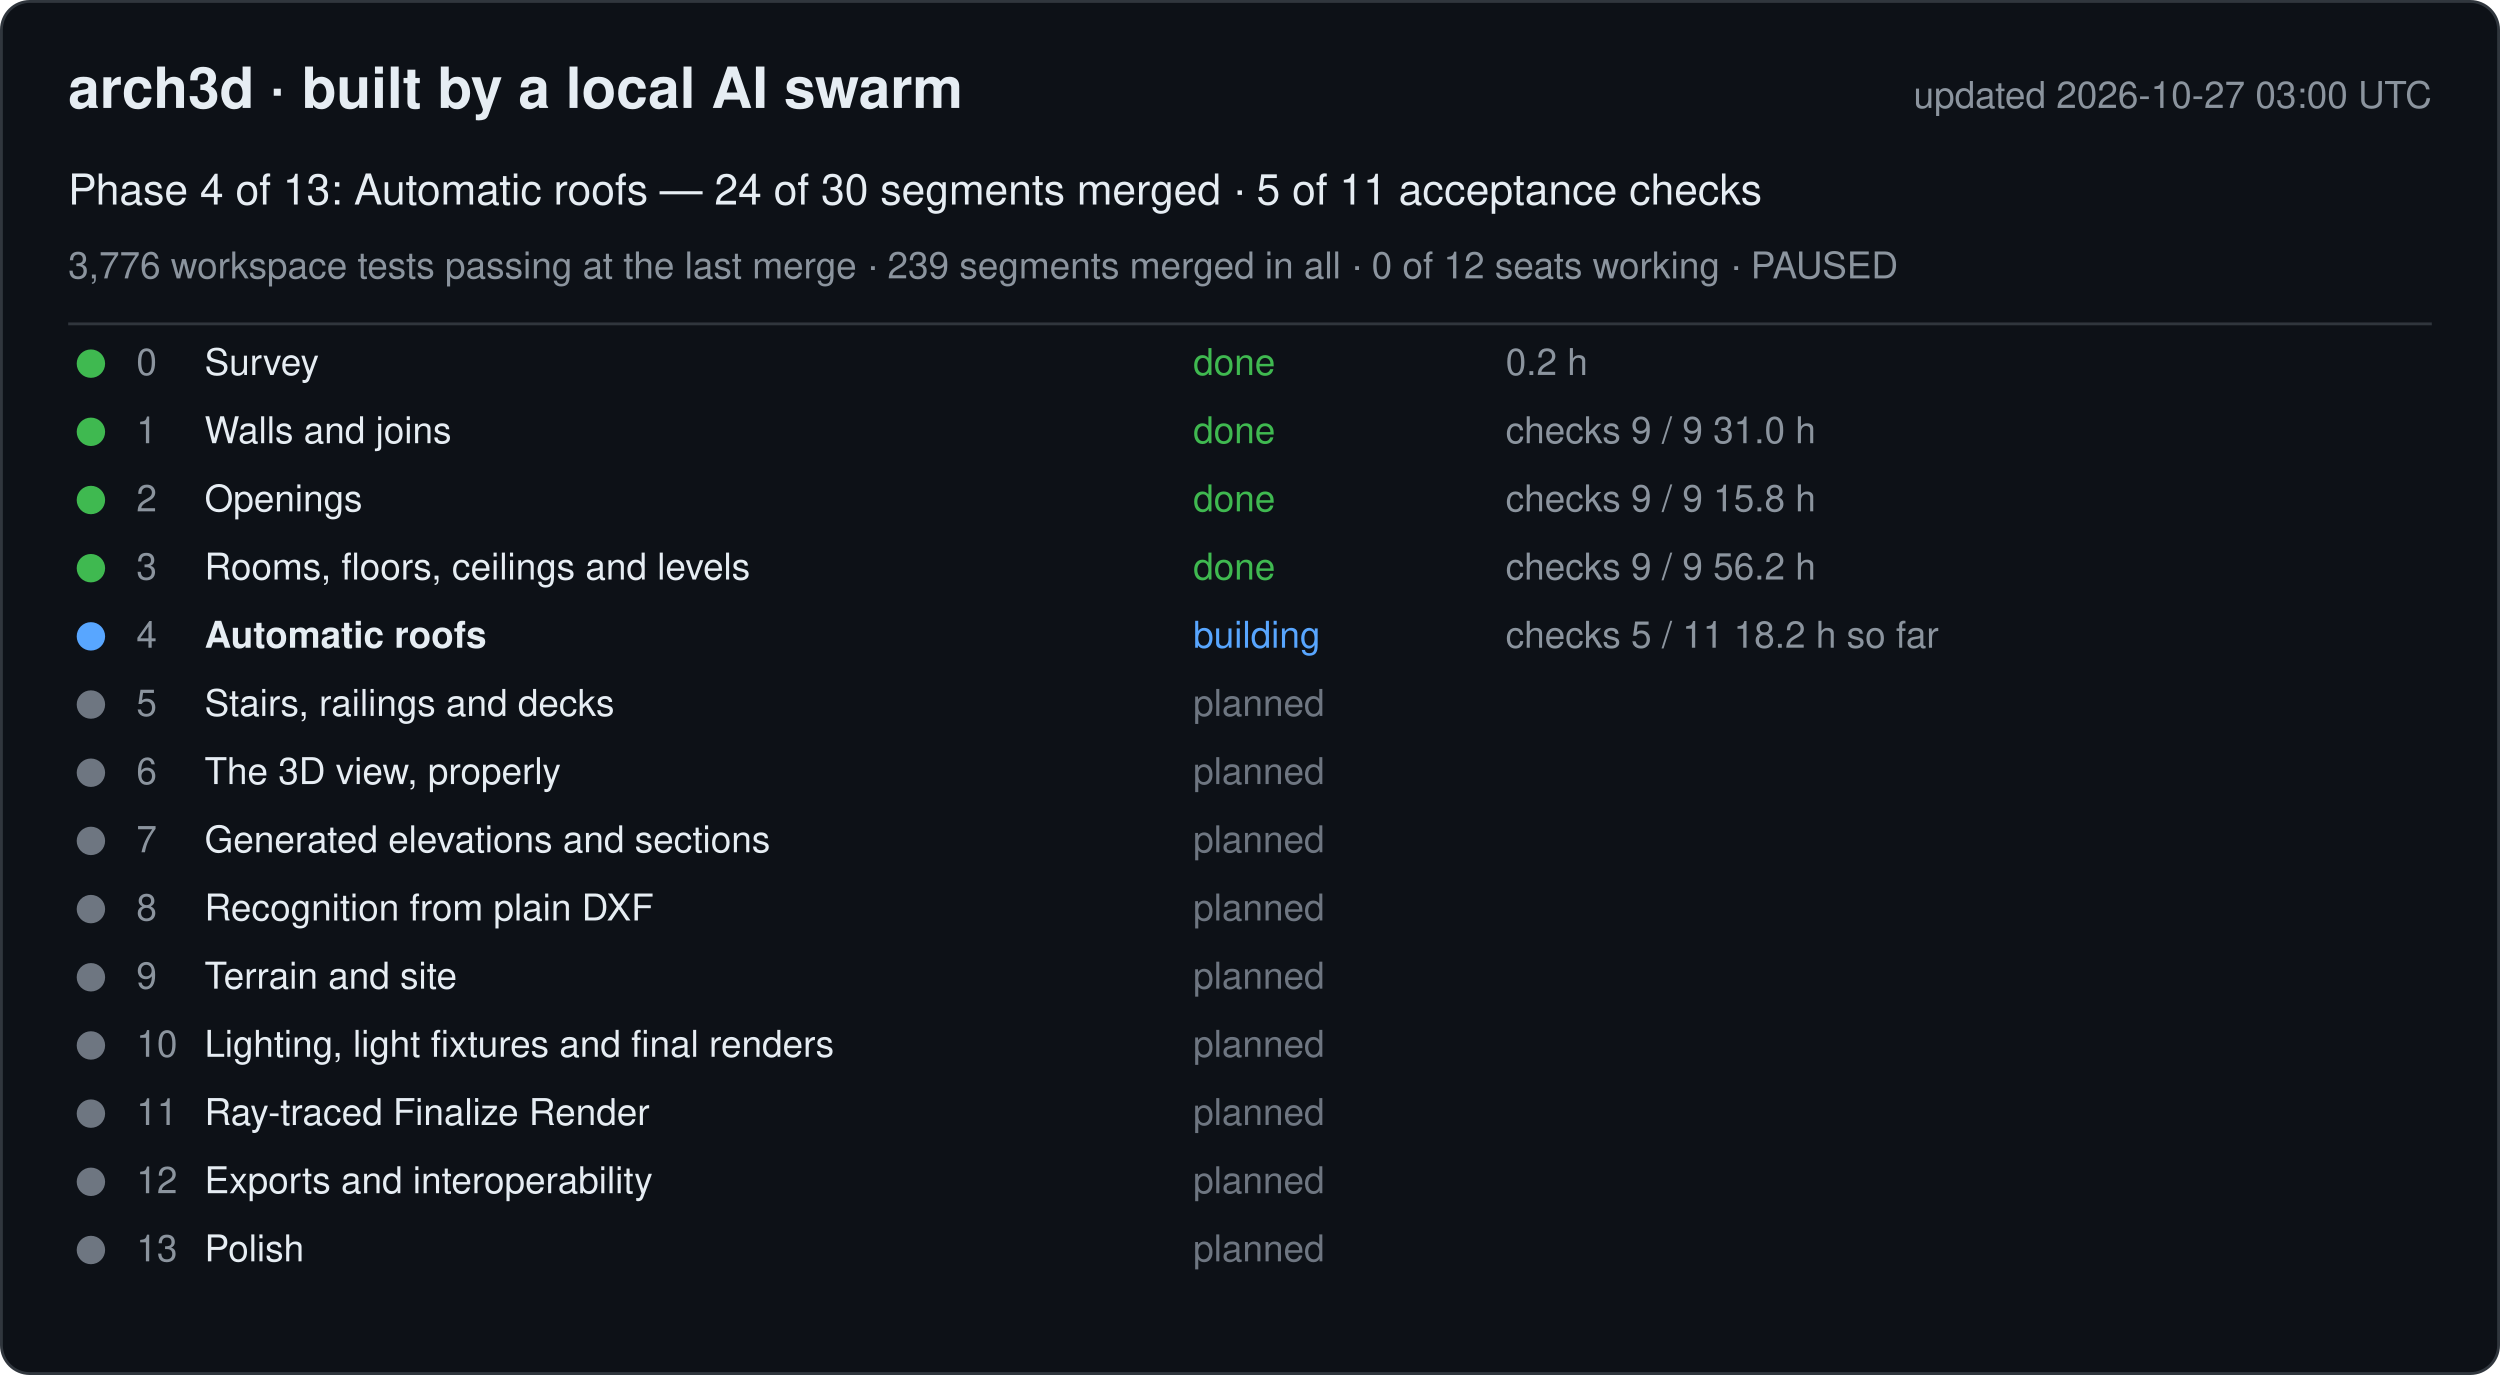
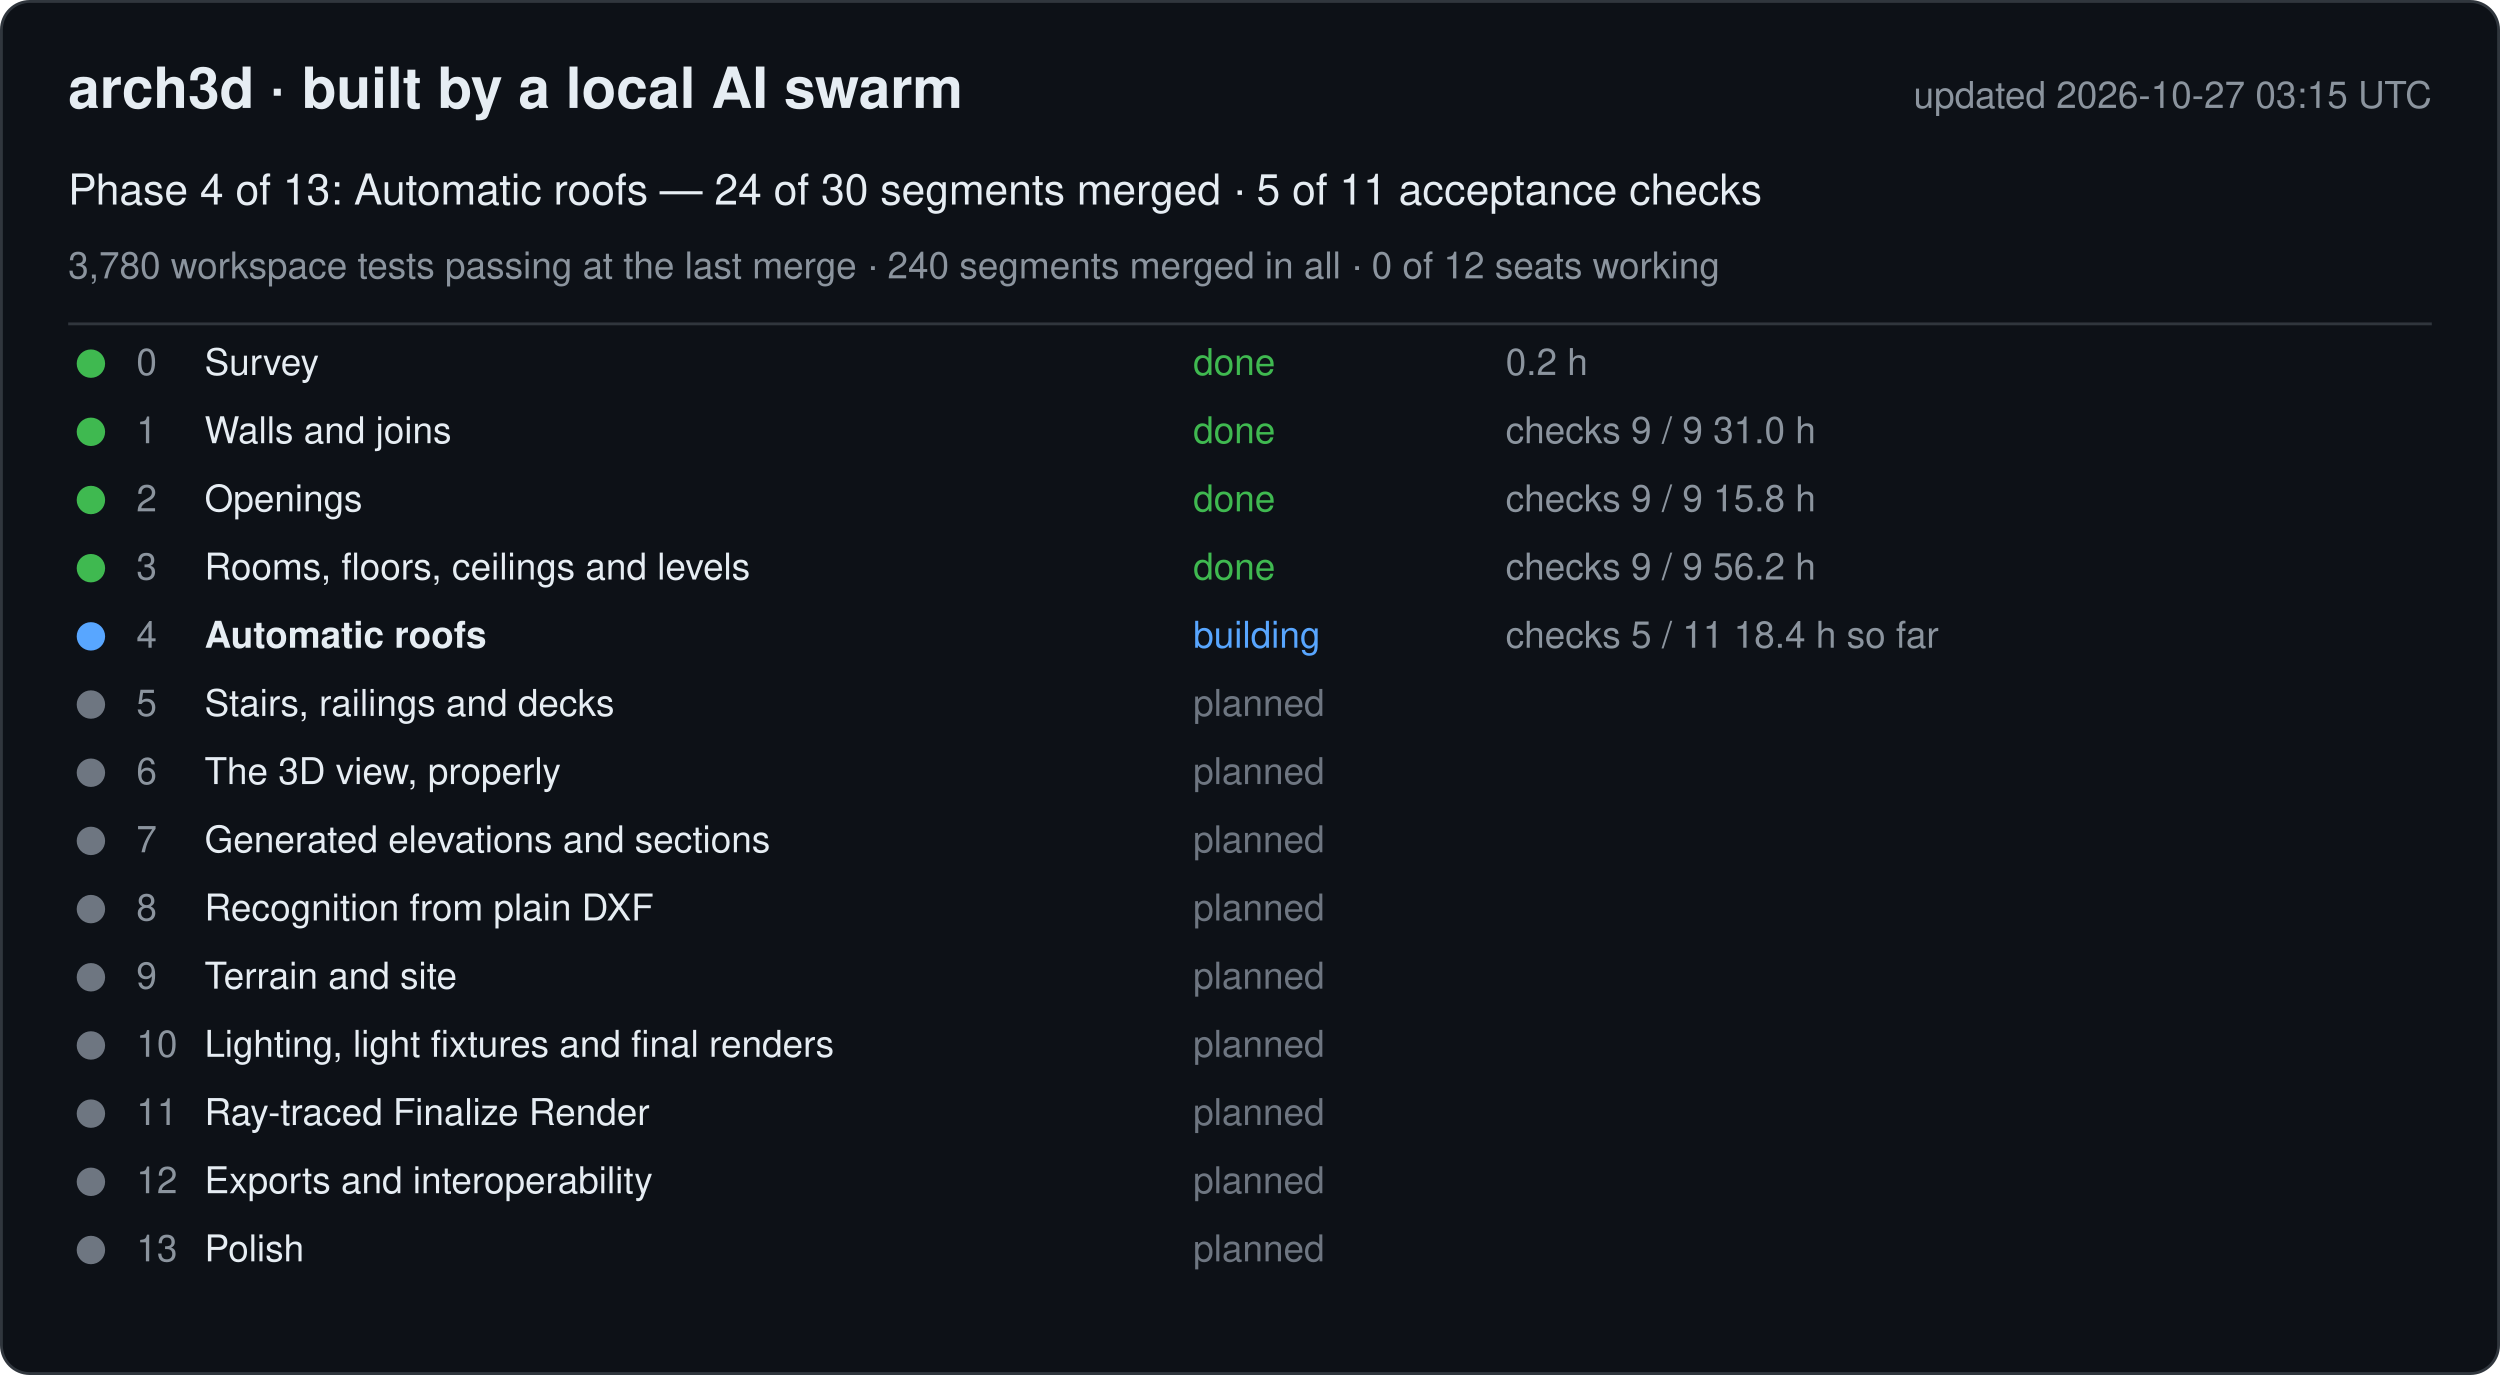
<svg xmlns="http://www.w3.org/2000/svg" width="880" height="484" viewBox="0 0 880 484" font-family="-apple-system, Segoe UI, Helvetica, Arial, sans-serif">
  <rect x="0.5" y="0.5" width="879" height="483" rx="10" fill="#0d1117" stroke="#30363d" />
  <text x="24" y="38" font-size="20" font-weight="600" fill="#e6edf3">arch3d · built by a local AI swarm</text>
-   <text x="856" y="38" font-size="13" fill="#8b949e" text-anchor="end">updated 2026-10-27 03:00 UTC</text>
+   <text x="856" y="38" font-size="13" fill="#8b949e" text-anchor="end">updated 2026-10-27 03:15 UTC</text>
  <text x="24" y="72" font-size="15" fill="#e6edf3">Phase 4 of 13: Automatic roofs — 24 of 30 segments merged · 5 of 11 acceptance checks</text>
-   <text x="24" y="98" font-size="13" fill="#8b949e">3,776 workspace tests passing at the last merge · 239 segments merged in all · 0 of 12 seats working · PAUSED</text>
+   <text x="24" y="98" font-size="13" fill="#8b949e">3,780 workspace tests passing at the last merge · 240 segments merged in all · 0 of 12 seats working</text>
  <line x1="24" y1="114" x2="856" y2="114" stroke="#30363d" />
  <g data-phase="0">
    <circle cx="32" cy="128" r="5" fill="#3fb950" />
    <text x="48" y="132" font-size="13" fill="#8b949e">0</text>
    <text x="72" y="132" font-size="13" fill="#e6edf3">Survey</text>
    <text x="420" y="132" font-size="13" fill="#3fb950">done</text>
    <text x="530" y="132" font-size="13" fill="#8b949e">0.2 h</text>
  </g>
  <g data-phase="1">
    <circle cx="32" cy="152" r="5" fill="#3fb950" />
    <text x="48" y="156" font-size="13" fill="#8b949e">1</text>
    <text x="72" y="156" font-size="13" fill="#e6edf3">Walls and joins</text>
    <text x="420" y="156" font-size="13" fill="#3fb950">done</text>
    <text x="530" y="156" font-size="13" fill="#8b949e">checks 9 / 9   31.0 h</text>
  </g>
  <g data-phase="2">
    <circle cx="32" cy="176" r="5" fill="#3fb950" />
    <text x="48" y="180" font-size="13" fill="#8b949e">2</text>
    <text x="72" y="180" font-size="13" fill="#e6edf3">Openings</text>
    <text x="420" y="180" font-size="13" fill="#3fb950">done</text>
    <text x="530" y="180" font-size="13" fill="#8b949e">checks 9 / 9   15.8 h</text>
  </g>
  <g data-phase="3">
    <circle cx="32" cy="200" r="5" fill="#3fb950" />
    <text x="48" y="204" font-size="13" fill="#8b949e">3</text>
    <text x="72" y="204" font-size="13" fill="#e6edf3">Rooms, floors, ceilings and levels</text>
    <text x="420" y="204" font-size="13" fill="#3fb950">done</text>
    <text x="530" y="204" font-size="13" fill="#8b949e">checks 9 / 9   56.2 h</text>
  </g>
  <g data-phase="4">
    <circle cx="32" cy="224" r="5" fill="#58a6ff" />
    <text x="48" y="228" font-size="13" fill="#8b949e">4</text>
    <text x="72" y="228" font-size="13" fill="#e6edf3" font-weight="600">Automatic roofs</text>
    <text x="420" y="228" font-size="13" fill="#58a6ff">building</text>
-     <text x="530" y="228" font-size="13" fill="#8b949e">checks 5 / 11   18.2 h so far</text>
+     <text x="530" y="228" font-size="13" fill="#8b949e">checks 5 / 11   18.4 h so far</text>
  </g>
  <g data-phase="5">
    <circle cx="32" cy="248" r="5" fill="#6e7681" />
    <text x="48" y="252" font-size="13" fill="#8b949e">5</text>
    <text x="72" y="252" font-size="13" fill="#e6edf3">Stairs, railings and decks</text>
    <text x="420" y="252" font-size="13" fill="#6e7681">planned</text>
    <text x="530" y="252" font-size="13" fill="#8b949e" />
  </g>
  <g data-phase="6">
    <circle cx="32" cy="272" r="5" fill="#6e7681" />
    <text x="48" y="276" font-size="13" fill="#8b949e">6</text>
    <text x="72" y="276" font-size="13" fill="#e6edf3">The 3D view, properly</text>
    <text x="420" y="276" font-size="13" fill="#6e7681">planned</text>
    <text x="530" y="276" font-size="13" fill="#8b949e" />
  </g>
  <g data-phase="7">
    <circle cx="32" cy="296" r="5" fill="#6e7681" />
    <text x="48" y="300" font-size="13" fill="#8b949e">7</text>
    <text x="72" y="300" font-size="13" fill="#e6edf3">Generated elevations and sections</text>
    <text x="420" y="300" font-size="13" fill="#6e7681">planned</text>
    <text x="530" y="300" font-size="13" fill="#8b949e" />
  </g>
  <g data-phase="8">
    <circle cx="32" cy="320" r="5" fill="#6e7681" />
    <text x="48" y="324" font-size="13" fill="#8b949e">8</text>
    <text x="72" y="324" font-size="13" fill="#e6edf3">Recognition from plain DXF</text>
    <text x="420" y="324" font-size="13" fill="#6e7681">planned</text>
    <text x="530" y="324" font-size="13" fill="#8b949e" />
  </g>
  <g data-phase="9">
    <circle cx="32" cy="344" r="5" fill="#6e7681" />
    <text x="48" y="348" font-size="13" fill="#8b949e">9</text>
    <text x="72" y="348" font-size="13" fill="#e6edf3">Terrain and site</text>
    <text x="420" y="348" font-size="13" fill="#6e7681">planned</text>
    <text x="530" y="348" font-size="13" fill="#8b949e" />
  </g>
  <g data-phase="10">
    <circle cx="32" cy="368" r="5" fill="#6e7681" />
    <text x="48" y="372" font-size="13" fill="#8b949e">10</text>
    <text x="72" y="372" font-size="13" fill="#e6edf3">Lighting, light fixtures and final renders</text>
    <text x="420" y="372" font-size="13" fill="#6e7681">planned</text>
    <text x="530" y="372" font-size="13" fill="#8b949e" />
  </g>
  <g data-phase="11">
    <circle cx="32" cy="392" r="5" fill="#6e7681" />
    <text x="48" y="396" font-size="13" fill="#8b949e">11</text>
    <text x="72" y="396" font-size="13" fill="#e6edf3">Ray-traced Finalize Render</text>
    <text x="420" y="396" font-size="13" fill="#6e7681">planned</text>
    <text x="530" y="396" font-size="13" fill="#8b949e" />
  </g>
  <g data-phase="12">
    <circle cx="32" cy="416" r="5" fill="#6e7681" />
    <text x="48" y="420" font-size="13" fill="#8b949e">12</text>
    <text x="72" y="420" font-size="13" fill="#e6edf3">Exports and interoperability</text>
    <text x="420" y="420" font-size="13" fill="#6e7681">planned</text>
    <text x="530" y="420" font-size="13" fill="#8b949e" />
  </g>
  <g data-phase="13">
    <circle cx="32" cy="440" r="5" fill="#6e7681" />
    <text x="48" y="444" font-size="13" fill="#8b949e">13</text>
    <text x="72" y="444" font-size="13" fill="#e6edf3">Polish</text>
    <text x="420" y="444" font-size="13" fill="#6e7681">planned</text>
    <text x="530" y="444" font-size="13" fill="#8b949e" />
  </g>
</svg>
